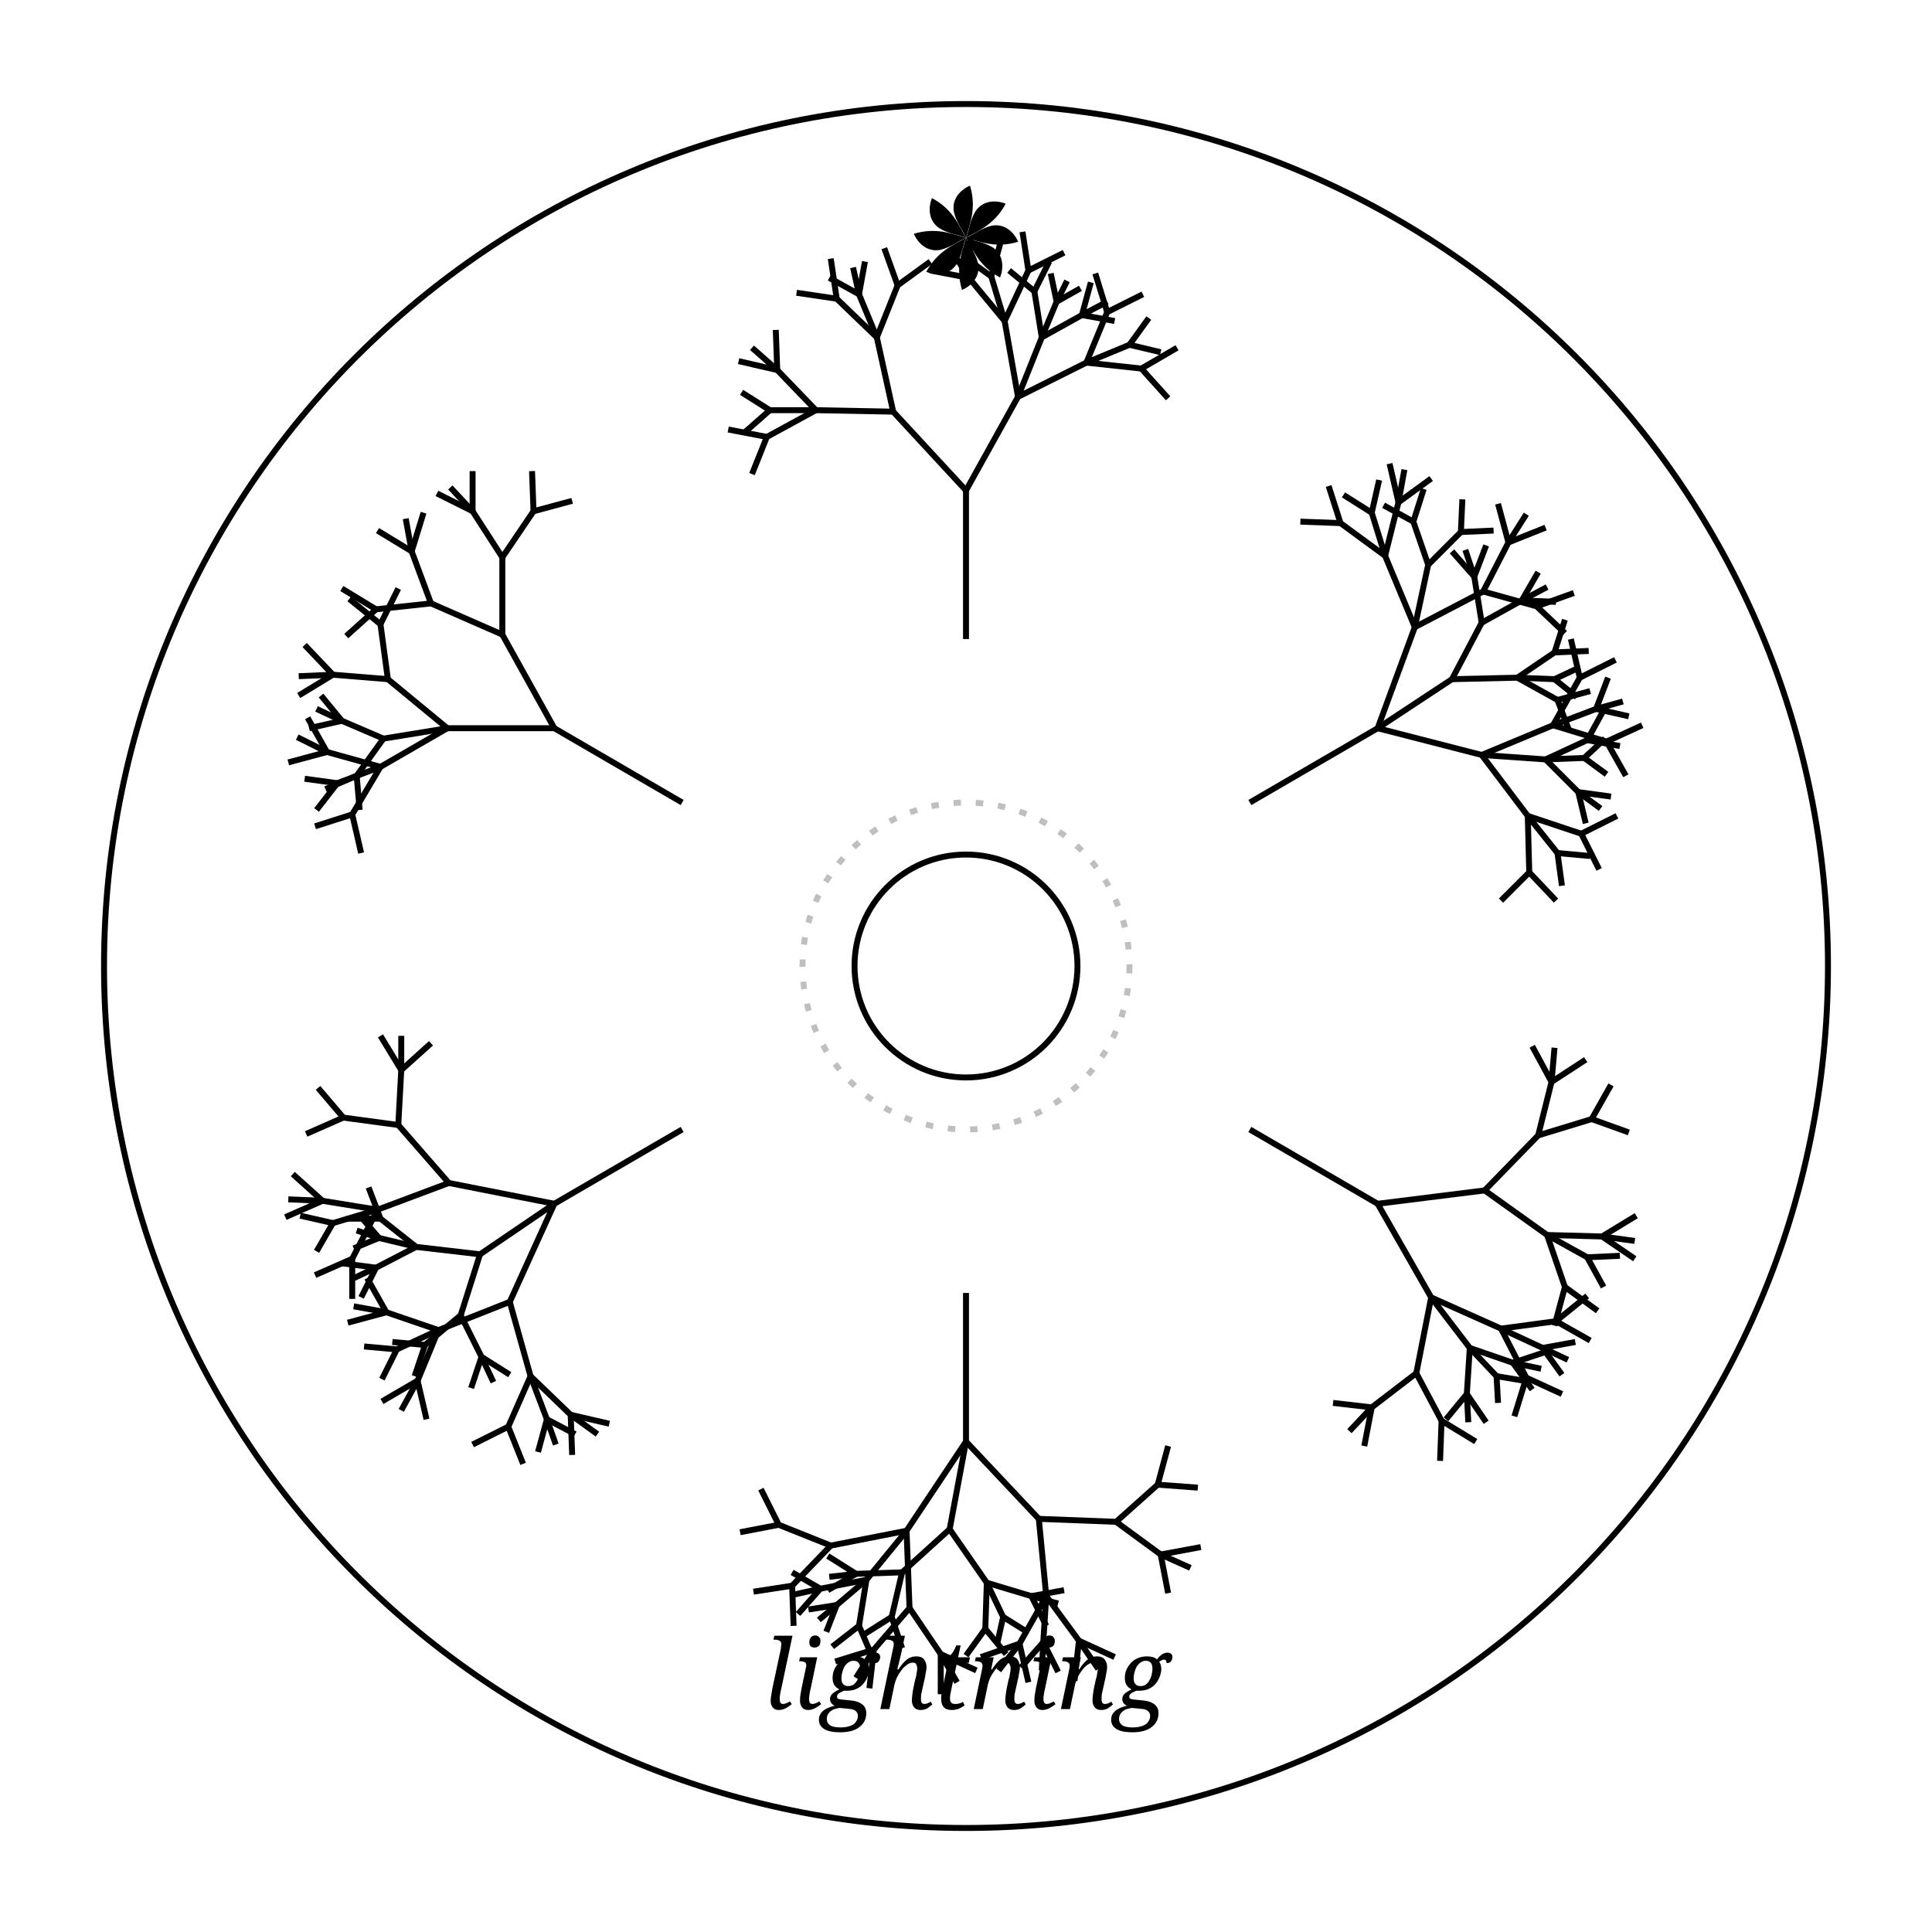
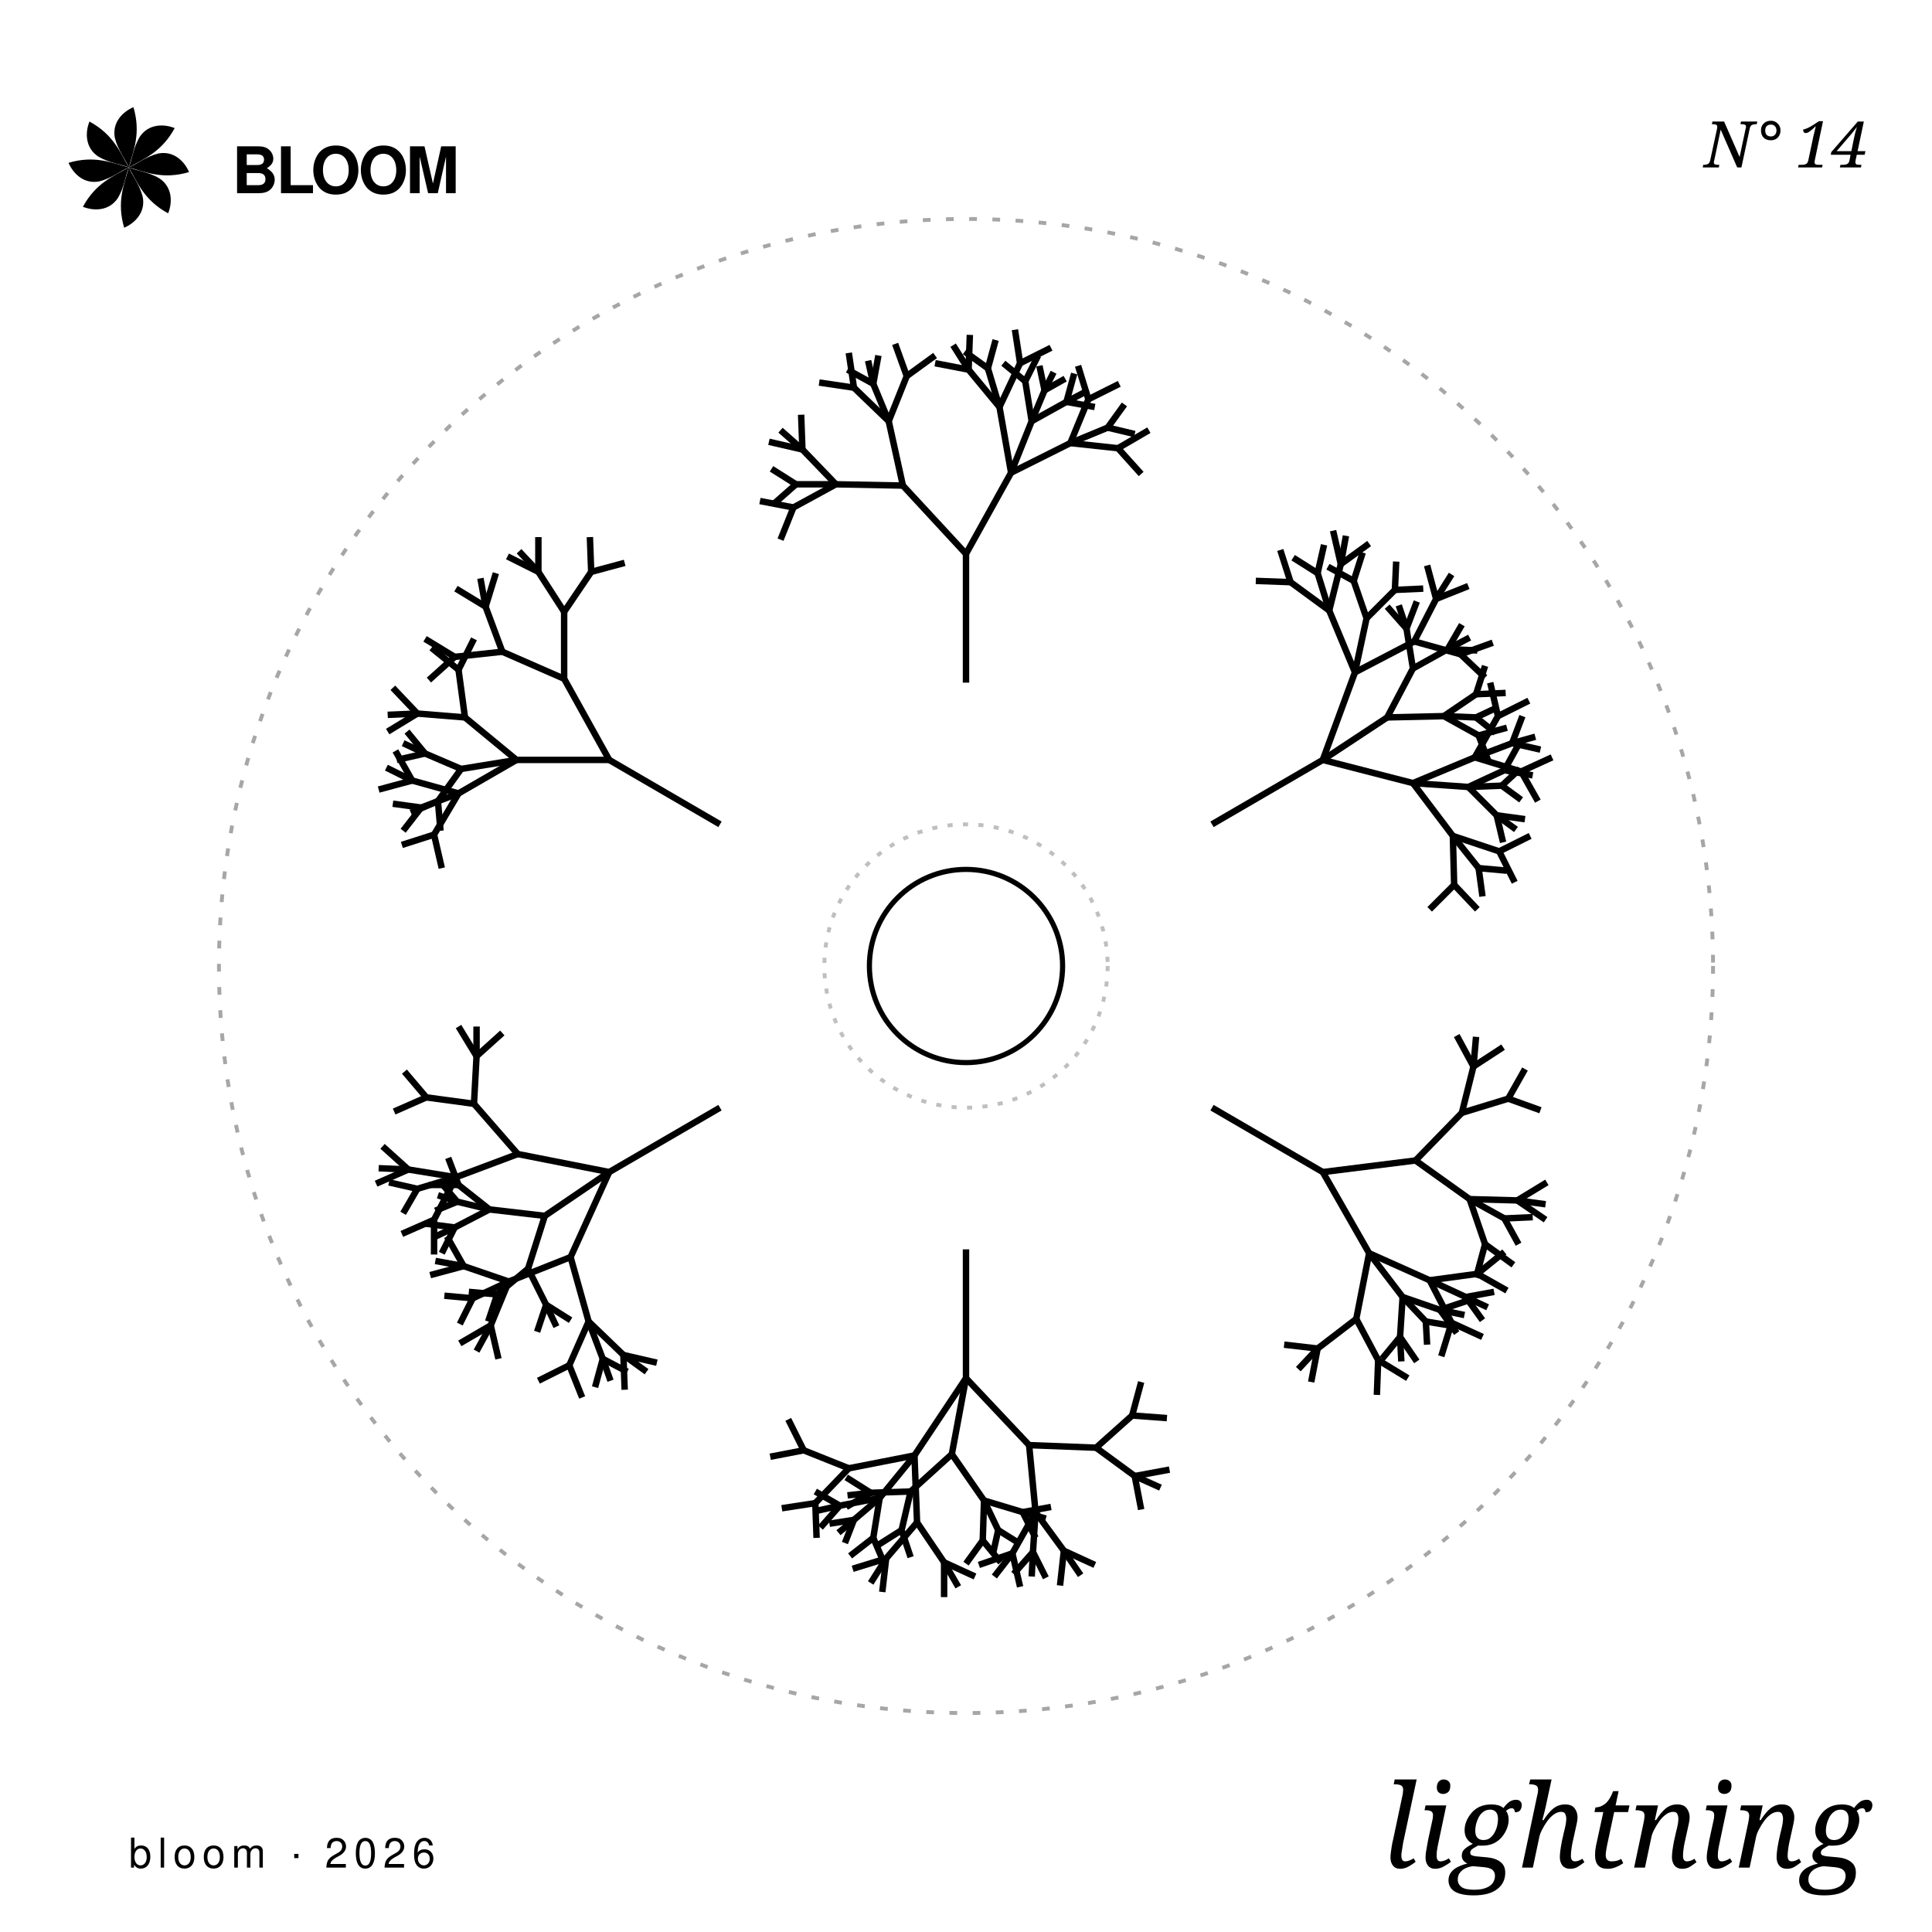
- <svg xmlns="http://www.w3.org/2000/svg" viewBox="-65 -65 130 130" width="480" height="480">
-   <g fill="none" stroke="#000" stroke-width="0.4">
-     <circle r="58" />
-     <circle r="7.5" />
-     <circle r="11" stroke-dasharray="0.5,1" opacity="0.25" />
+ <svg xmlns="http://www.w3.org/2000/svg" viewBox="-75 -75 150 150" width="600" height="600">
+   <circle r="58" fill="none" stroke="#000" stroke-width="0.3" stroke-dasharray="0.6,1.2" opacity="0.35" />
+   <circle r="7.5" fill="none" stroke="#000" stroke-width="0.4" />
+   <circle r="11" fill="none" stroke="#000" stroke-width="0.3" stroke-dasharray="0.4,0.8" opacity="0.25" />
+   <g fill="none" stroke="#000" stroke-width="0.5">
    <line x1="19.1" y1="11.0" x2="27.7" y2="16.0" />
    <line x1="27.7" y1="16.0" x2="31.3" y2="22.3" />
    <line x1="31.3" y1="22.3" x2="30.3" y2="27.4" />
    <line x1="30.3" y1="27.4" x2="27.3" y2="29.7" />
    <line x1="27.3" y1="29.7" x2="24.7" y2="29.4" />
    <line x1="27.3" y1="29.7" x2="26.8" y2="32.3" />
    <line x1="27.3" y1="29.7" x2="25.8" y2="31.3" />
    <line x1="30.3" y1="27.4" x2="32.0" y2="30.6" />
    <line x1="32.0" y1="30.6" x2="31.9" y2="33.3" />
    <line x1="32.0" y1="30.6" x2="34.3" y2="32.0" />
    <line x1="31.3" y1="22.3" x2="36.0" y2="24.4" />
    <line x1="36.0" y1="24.4" x2="37.7" y2="27.7" />
    <line x1="37.7" y1="27.7" x2="36.9" y2="30.3" />
    <line x1="37.7" y1="27.7" x2="40.1" y2="28.8" />
    <line x1="36.0" y1="24.4" x2="39.7" y2="23.9" />
    <line x1="39.7" y1="23.9" x2="42.0" y2="25.2" />
    <line x1="39.7" y1="23.9" x2="41.8" y2="22.2" />
    <line x1="36.0" y1="24.4" x2="38.8" y2="25.7" />
    <line x1="38.8" y1="25.7" x2="40.1" y2="27.5" />
    <line x1="38.8" y1="25.7" x2="41.0" y2="25.3" />
    <line x1="38.8" y1="25.7" x2="40.5" y2="26.5" />
    <line x1="31.3" y1="22.3" x2="33.9" y2="25.7" />
    <line x1="33.9" y1="25.7" x2="33.7" y2="28.8" />
    <line x1="33.7" y1="28.8" x2="32.3" y2="30.5" />
    <line x1="33.7" y1="28.8" x2="35.0" y2="30.7" />
    <line x1="33.7" y1="28.8" x2="33.8" y2="30.7" />
    <line x1="33.9" y1="25.7" x2="36.8" y2="26.7" />
    <line x1="36.8" y1="26.7" x2="38.1" y2="28.5" />
    <line x1="36.8" y1="26.7" x2="38.9" y2="26.0" />
    <line x1="36.8" y1="26.7" x2="38.7" y2="27.1" />
    <line x1="33.9" y1="25.7" x2="35.7" y2="27.6" />
    <line x1="35.7" y1="27.6" x2="35.8" y2="29.4" />
    <line x1="35.7" y1="27.6" x2="37.5" y2="27.9" />
    <line x1="27.7" y1="16.0" x2="34.9" y2="15.1" />
    <line x1="34.9" y1="15.1" x2="39.1" y2="18.1" />
    <line x1="39.1" y1="18.1" x2="40.3" y2="21.6" />
    <line x1="40.3" y1="21.6" x2="39.6" y2="24.2" />
    <line x1="40.3" y1="21.6" x2="42.5" y2="23.2" />
    <line x1="39.1" y1="18.1" x2="42.8" y2="18.2" />
    <line x1="42.8" y1="18.2" x2="45.0" y2="19.7" />
    <line x1="42.8" y1="18.2" x2="45.1" y2="16.8" />
    <line x1="42.8" y1="18.2" x2="45.0" y2="18.5" />
    <line x1="39.1" y1="18.1" x2="41.8" y2="19.6" />
    <line x1="41.8" y1="19.6" x2="42.9" y2="21.6" />
    <line x1="41.8" y1="19.6" x2="44.0" y2="19.5" />
    <line x1="34.9" y1="15.1" x2="38.5" y2="11.4" />
    <line x1="38.5" y1="11.4" x2="42.1" y2="10.3" />
    <line x1="42.1" y1="10.3" x2="44.6" y2="11.2" />
    <line x1="42.1" y1="10.3" x2="43.4" y2="8.0" />
    <line x1="38.5" y1="11.4" x2="39.4" y2="7.8" />
    <line x1="39.4" y1="7.8" x2="41.7" y2="6.3" />
    <line x1="39.4" y1="7.8" x2="38.1" y2="5.4" />
    <line x1="39.4" y1="7.8" x2="39.6" y2="5.5" />
    <line x1="0.0" y1="22.0" x2="0.0" y2="32.0" />
    <line x1="0.0" y1="32.0" x2="-4.0" y2="38.0" />
    <line x1="-4.0" y1="38.0" x2="-9.1" y2="39.0" />
    <line x1="-9.1" y1="39.0" x2="-12.6" y2="37.6" />
    <line x1="-12.6" y1="37.6" x2="-13.8" y2="35.2" />
    <line x1="-12.6" y1="37.6" x2="-15.2" y2="38.1" />
    <line x1="-9.1" y1="39.0" x2="-11.7" y2="41.7" />
    <line x1="-11.7" y1="41.7" x2="-14.3" y2="42.1" />
    <line x1="-11.7" y1="41.7" x2="-11.6" y2="44.4" />
    <line x1="-4.0" y1="38.0" x2="-3.8" y2="43.2" />
    <line x1="-3.8" y1="43.2" x2="-6.2" y2="46.0" />
    <line x1="-6.2" y1="46.0" x2="-8.8" y2="46.8" />
    <line x1="-6.2" y1="46.0" x2="-6.5" y2="48.6" />
    <line x1="-6.2" y1="46.0" x2="-7.4" y2="47.9" />
    <line x1="-3.8" y1="43.2" x2="-1.7" y2="46.3" />
    <line x1="-1.7" y1="46.3" x2="-1.7" y2="49.0" />
    <line x1="-1.7" y1="46.3" x2="0.7" y2="47.4" />
    <line x1="-1.7" y1="46.3" x2="-0.6" y2="48.2" />
    <line x1="-4.0" y1="38.0" x2="-6.7" y2="41.3" />
    <line x1="-6.7" y1="41.3" x2="-9.8" y2="41.9" />
    <line x1="-9.8" y1="41.9" x2="-11.7" y2="40.8" />
    <line x1="-9.8" y1="41.9" x2="-11.3" y2="43.6" />
    <line x1="-9.8" y1="41.9" x2="-11.6" y2="42.3" />
    <line x1="-6.7" y1="41.3" x2="-7.2" y2="44.4" />
    <line x1="-7.2" y1="44.4" x2="-9.0" y2="45.8" />
    <line x1="-7.2" y1="44.4" x2="-6.3" y2="46.5" />
    <line x1="-6.7" y1="41.3" x2="-8.7" y2="43.0" />
    <line x1="-8.7" y1="43.0" x2="-10.6" y2="43.3" />
    <line x1="-8.7" y1="43.0" x2="-9.4" y2="44.8" />
    <line x1="-8.7" y1="43.0" x2="-9.9" y2="44.0" />
    <line x1="0.0" y1="32.0" x2="4.9" y2="37.2" />
    <line x1="4.9" y1="37.2" x2="5.4" y2="42.4" />
    <line x1="5.4" y1="42.4" x2="3.6" y2="45.6" />
    <line x1="3.6" y1="45.6" x2="1.0" y2="46.5" />
    <line x1="3.6" y1="45.6" x2="4.2" y2="48.2" />
    <line x1="3.6" y1="45.6" x2="2.2" y2="47.4" />
    <line x1="5.4" y1="42.4" x2="7.6" y2="45.4" />
    <line x1="7.6" y1="45.4" x2="7.3" y2="48.1" />
    <line x1="7.6" y1="45.4" x2="10.0" y2="46.5" />
    <line x1="7.6" y1="45.4" x2="8.9" y2="47.3" />
    <line x1="5.4" y1="42.4" x2="5.2" y2="45.5" />
    <line x1="5.2" y1="45.5" x2="3.7" y2="47.2" />
    <line x1="5.2" y1="45.5" x2="6.2" y2="47.5" />
    <line x1="5.2" y1="45.5" x2="5.1" y2="47.4" />
    <line x1="4.9" y1="37.2" x2="10.1" y2="37.4" />
    <line x1="10.1" y1="37.4" x2="13.1" y2="39.6" />
    <line x1="13.1" y1="39.6" x2="13.6" y2="42.2" />
    <line x1="13.1" y1="39.6" x2="15.8" y2="39.1" />
    <line x1="13.1" y1="39.6" x2="15.1" y2="40.5" />
    <line x1="10.1" y1="37.4" x2="12.9" y2="34.9" />
    <line x1="12.9" y1="34.9" x2="15.6" y2="35.1" />
    <line x1="12.9" y1="34.9" x2="13.6" y2="32.3" />
    <line x1="0.0" y1="32.0" x2="-1.1" y2="37.9" />
    <line x1="-1.1" y1="37.9" x2="-4.3" y2="40.8" />
    <line x1="-4.3" y1="40.8" x2="-7.4" y2="40.9" />
    <line x1="-7.4" y1="40.9" x2="-9.3" y2="39.7" />
    <line x1="-7.4" y1="40.9" x2="-9.3" y2="42.0" />
    <line x1="-7.4" y1="40.9" x2="-9.2" y2="41.1" />
    <line x1="-4.3" y1="40.8" x2="-5.0" y2="43.8" />
    <line x1="-5.0" y1="43.8" x2="-6.9" y2="45.0" />
    <line x1="-5.0" y1="43.8" x2="-4.3" y2="45.9" />
    <line x1="-1.1" y1="37.9" x2="1.4" y2="41.5" />
    <line x1="1.4" y1="41.5" x2="1.3" y2="44.6" />
    <line x1="1.3" y1="44.6" x2="0.0" y2="46.4" />
    <line x1="1.3" y1="44.6" x2="2.7" y2="46.3" />
    <line x1="1.4" y1="41.5" x2="4.4" y2="42.4" />
    <line x1="4.4" y1="42.4" x2="5.4" y2="44.4" />
    <line x1="4.4" y1="42.4" x2="6.6" y2="42.0" />
    <line x1="4.4" y1="42.4" x2="6.2" y2="42.9" />
    <line x1="1.4" y1="41.5" x2="2.5" y2="43.8" />
    <line x1="2.5" y1="43.8" x2="2.1" y2="45.6" />
    <line x1="2.5" y1="43.8" x2="4.1" y2="44.8" />
    <line x1="-19.1" y1="11.0" x2="-27.7" y2="16.0" />
    <line x1="-27.7" y1="16.0" x2="-34.8" y2="14.6" />
    <line x1="-34.8" y1="14.6" x2="-38.2" y2="10.7" />
    <line x1="-38.2" y1="10.7" x2="-38.0" y2="7.0" />
    <line x1="-38.0" y1="7.0" x2="-36.0" y2="5.2" />
    <line x1="-38.0" y1="7.0" x2="-39.4" y2="4.7" />
    <line x1="-38.0" y1="7.0" x2="-38.0" y2="4.7" />
    <line x1="-38.2" y1="10.7" x2="-41.9" y2="10.2" />
    <line x1="-41.9" y1="10.2" x2="-43.6" y2="8.2" />
    <line x1="-41.9" y1="10.2" x2="-44.4" y2="11.3" />
    <line x1="-34.8" y1="14.6" x2="-39.6" y2="16.4" />
    <line x1="-39.6" y1="16.4" x2="-43.3" y2="15.8" />
    <line x1="-43.3" y1="15.8" x2="-45.3" y2="14.0" />
    <line x1="-43.3" y1="15.8" x2="-45.8" y2="16.9" />
    <line x1="-43.3" y1="15.8" x2="-45.6" y2="15.7" />
    <line x1="-39.6" y1="16.4" x2="-41.3" y2="19.7" />
    <line x1="-41.3" y1="19.7" x2="-43.8" y2="20.8" />
    <line x1="-41.3" y1="19.7" x2="-41.3" y2="22.4" />
    <line x1="-39.6" y1="16.4" x2="-42.6" y2="17.3" />
    <line x1="-42.6" y1="17.3" x2="-44.8" y2="16.8" />
    <line x1="-42.6" y1="17.3" x2="-43.7" y2="19.2" />
    <line x1="-27.7" y1="16.0" x2="-30.7" y2="22.6" />
    <line x1="-30.7" y1="22.6" x2="-35.5" y2="24.5" />
    <line x1="-35.5" y1="24.5" x2="-39.0" y2="23.3" />
    <line x1="-39.0" y1="23.3" x2="-40.3" y2="21.0" />
    <line x1="-39.0" y1="23.3" x2="-41.6" y2="24.0" />
    <line x1="-39.0" y1="23.3" x2="-41.2" y2="22.9" />
    <line x1="-35.5" y1="24.5" x2="-36.9" y2="27.9" />
    <line x1="-36.9" y1="27.9" x2="-39.3" y2="29.3" />
    <line x1="-36.9" y1="27.9" x2="-36.3" y2="30.5" />
    <line x1="-36.9" y1="27.9" x2="-38.0" y2="29.9" />
    <line x1="-35.5" y1="24.5" x2="-38.3" y2="25.8" />
    <line x1="-38.3" y1="25.8" x2="-40.5" y2="25.6" />
    <line x1="-38.3" y1="25.8" x2="-39.3" y2="27.8" />
    <line x1="-30.7" y1="22.6" x2="-29.3" y2="27.6" />
    <line x1="-29.3" y1="27.6" x2="-30.8" y2="31.0" />
    <line x1="-30.8" y1="31.0" x2="-33.2" y2="32.2" />
    <line x1="-30.8" y1="31.0" x2="-29.8" y2="33.5" />
    <line x1="-29.3" y1="27.6" x2="-26.6" y2="30.2" />
    <line x1="-26.6" y1="30.2" x2="-26.5" y2="32.9" />
    <line x1="-26.6" y1="30.2" x2="-24.0" y2="30.8" />
    <line x1="-26.6" y1="30.2" x2="-24.8" y2="31.5" />
    <line x1="-29.3" y1="27.6" x2="-28.2" y2="30.5" />
    <line x1="-28.2" y1="30.5" x2="-28.8" y2="32.7" />
    <line x1="-28.2" y1="30.5" x2="-26.3" y2="31.5" />
    <line x1="-28.2" y1="30.5" x2="-27.6" y2="32.2" />
    <line x1="-27.7" y1="16.0" x2="-32.7" y2="19.4" />
    <line x1="-32.7" y1="19.4" x2="-37.0" y2="18.9" />
    <line x1="-37.0" y1="18.9" x2="-39.4" y2="17.0" />
    <line x1="-39.4" y1="17.0" x2="-40.2" y2="14.9" />
    <line x1="-39.4" y1="17.0" x2="-41.7" y2="17.0" />
    <line x1="-37.0" y1="18.9" x2="-39.7" y2="20.3" />
    <line x1="-39.7" y1="20.3" x2="-42.0" y2="20.0" />
    <line x1="-39.7" y1="20.3" x2="-40.7" y2="22.3" />
    <line x1="-39.7" y1="20.3" x2="-41.4" y2="21.1" />
    <line x1="-37.0" y1="18.9" x2="-39.5" y2="18.3" />
    <line x1="-39.5" y1="18.3" x2="-40.7" y2="16.9" />
    <line x1="-39.5" y1="18.3" x2="-41.2" y2="19.0" />
    <line x1="-39.5" y1="18.3" x2="-41.0" y2="17.8" />
    <line x1="-32.7" y1="19.4" x2="-34.0" y2="23.5" />
    <line x1="-34.0" y1="23.5" x2="-36.4" y2="25.5" />
    <line x1="-36.4" y1="25.5" x2="-38.6" y2="25.3" />
    <line x1="-36.4" y1="25.5" x2="-37.1" y2="27.6" />
    <line x1="-34.0" y1="23.5" x2="-32.6" y2="26.3" />
    <line x1="-32.6" y1="26.3" x2="-33.3" y2="28.4" />
    <line x1="-32.6" y1="26.3" x2="-30.7" y2="27.5" />
    <line x1="-32.6" y1="26.3" x2="-31.8" y2="28.0" />
    <line x1="-19.1" y1="-11.0" x2="-27.7" y2="-16.0" />
    <line x1="-27.7" y1="-16.0" x2="-31.2" y2="-22.3" />
    <line x1="-31.2" y1="-22.3" x2="-31.2" y2="-27.5" />
    <line x1="-31.2" y1="-27.5" x2="-29.1" y2="-30.6" />
    <line x1="-29.1" y1="-30.6" x2="-26.5" y2="-31.3" />
    <line x1="-29.1" y1="-30.6" x2="-29.2" y2="-33.3" />
    <line x1="-31.2" y1="-27.5" x2="-33.2" y2="-30.6" />
    <line x1="-33.2" y1="-30.6" x2="-33.2" y2="-33.3" />
    <line x1="-33.2" y1="-30.6" x2="-35.6" y2="-31.8" />
    <line x1="-33.2" y1="-30.6" x2="-34.7" y2="-32.2" />
    <line x1="-31.2" y1="-22.3" x2="-36.0" y2="-24.4" />
    <line x1="-36.0" y1="-24.4" x2="-37.3" y2="-27.9" />
    <line x1="-37.3" y1="-27.9" x2="-36.5" y2="-30.5" />
    <line x1="-37.3" y1="-27.9" x2="-39.6" y2="-29.3" />
    <line x1="-37.3" y1="-27.9" x2="-37.7" y2="-30.1" />
    <line x1="-36.0" y1="-24.4" x2="-39.7" y2="-24.0" />
    <line x1="-39.7" y1="-24.0" x2="-42.0" y2="-25.4" />
    <line x1="-39.7" y1="-24.0" x2="-41.7" y2="-22.2" />
    <line x1="-27.7" y1="-16.0" x2="-34.9" y2="-16.0" />
    <line x1="-34.9" y1="-16.0" x2="-38.9" y2="-19.3" />
    <line x1="-38.9" y1="-19.3" x2="-39.4" y2="-23.0" />
    <line x1="-39.4" y1="-23.0" x2="-38.2" y2="-25.4" />
    <line x1="-39.4" y1="-23.0" x2="-41.5" y2="-24.7" />
    <line x1="-38.9" y1="-19.3" x2="-42.6" y2="-19.6" />
    <line x1="-42.6" y1="-19.6" x2="-44.5" y2="-21.6" />
    <line x1="-42.6" y1="-19.6" x2="-44.9" y2="-18.2" />
    <line x1="-42.6" y1="-19.6" x2="-44.9" y2="-19.5" />
    <line x1="-34.9" y1="-16.0" x2="-39.4" y2="-13.4" />
    <line x1="-39.4" y1="-13.4" x2="-43.0" y2="-14.4" />
    <line x1="-43.0" y1="-14.4" x2="-44.3" y2="-16.7" />
    <line x1="-43.0" y1="-14.4" x2="-45.6" y2="-13.7" />
    <line x1="-43.0" y1="-14.4" x2="-45.0" y2="-15.4" />
    <line x1="-39.4" y1="-13.4" x2="-41.3" y2="-10.2" />
    <line x1="-41.3" y1="-10.2" x2="-43.8" y2="-9.4" />
    <line x1="-41.3" y1="-10.2" x2="-40.7" y2="-7.6" />
    <line x1="-39.4" y1="-13.4" x2="-42.3" y2="-12.3" />
    <line x1="-42.3" y1="-12.3" x2="-44.5" y2="-12.6" />
    <line x1="-42.3" y1="-12.3" x2="-43.7" y2="-10.5" />
    <line x1="-34.9" y1="-16.0" x2="-39.2" y2="-15.3" />
    <line x1="-39.2" y1="-15.3" x2="-42.0" y2="-16.5" />
    <line x1="-42.0" y1="-16.5" x2="-43.4" y2="-18.2" />
    <line x1="-42.0" y1="-16.5" x2="-44.2" y2="-16.0" />
    <line x1="-42.0" y1="-16.5" x2="-43.7" y2="-17.3" />
    <line x1="-39.2" y1="-15.3" x2="-41.0" y2="-12.8" />
    <line x1="-41.0" y1="-12.8" x2="-43.1" y2="-11.9" />
    <line x1="-41.0" y1="-12.8" x2="-40.8" y2="-10.5" />
    <line x1="-0.0" y1="-22.0" x2="-0.0" y2="-32.0" />
    <line x1="-0.0" y1="-32.0" x2="3.5" y2="-38.3" />
    <line x1="3.5" y1="-38.3" x2="8.1" y2="-40.6" />
    <line x1="8.1" y1="-40.6" x2="11.8" y2="-40.2" />
    <line x1="11.8" y1="-40.2" x2="13.6" y2="-38.2" />
    <line x1="11.8" y1="-40.2" x2="14.2" y2="-41.6" />
    <line x1="8.1" y1="-40.6" x2="9.5" y2="-44.0" />
    <line x1="9.5" y1="-44.0" x2="11.9" y2="-45.2" />
    <line x1="9.5" y1="-44.0" x2="8.7" y2="-46.6" />
    <line x1="8.1" y1="-40.6" x2="11.0" y2="-41.8" />
    <line x1="11.0" y1="-41.8" x2="13.1" y2="-41.3" />
    <line x1="11.0" y1="-41.8" x2="12.3" y2="-43.6" />
    <line x1="3.5" y1="-38.3" x2="2.6" y2="-43.4" />
    <line x1="2.6" y1="-43.4" x2="4.2" y2="-46.8" />
    <line x1="4.2" y1="-46.8" x2="6.6" y2="-48.0" />
    <line x1="4.2" y1="-46.8" x2="3.8" y2="-49.4" />
    <line x1="2.6" y1="-43.4" x2="0.2" y2="-46.3" />
    <line x1="0.2" y1="-46.3" x2="0.3" y2="-49.0" />
    <line x1="0.2" y1="-46.3" x2="-2.4" y2="-46.8" />
    <line x1="0.2" y1="-46.3" x2="-1.0" y2="-48.2" />
    <line x1="2.6" y1="-43.4" x2="1.7" y2="-46.4" />
    <line x1="1.7" y1="-46.4" x2="2.3" y2="-48.6" />
    <line x1="1.7" y1="-46.4" x2="-0.1" y2="-47.7" />
    <line x1="3.5" y1="-38.3" x2="5.1" y2="-42.3" />
    <line x1="5.1" y1="-42.3" x2="7.8" y2="-43.8" />
    <line x1="7.8" y1="-43.8" x2="10.0" y2="-43.4" />
    <line x1="7.8" y1="-43.8" x2="8.4" y2="-46.0" />
    <line x1="7.8" y1="-43.8" x2="9.5" y2="-44.7" />
    <line x1="5.1" y1="-42.3" x2="4.6" y2="-45.4" />
    <line x1="4.6" y1="-45.4" x2="5.6" y2="-47.4" />
    <line x1="4.6" y1="-45.4" x2="2.9" y2="-46.8" />
    <line x1="5.1" y1="-42.3" x2="6.1" y2="-44.7" />
    <line x1="6.1" y1="-44.7" x2="7.7" y2="-45.6" />
    <line x1="6.1" y1="-44.7" x2="5.7" y2="-46.6" />
    <line x1="6.1" y1="-44.7" x2="6.8" y2="-46.1" />
    <line x1="-0.0" y1="-32.0" x2="-4.9" y2="-37.3" />
    <line x1="-4.9" y1="-37.3" x2="-6.0" y2="-42.3" />
    <line x1="-6.0" y1="-42.3" x2="-4.6" y2="-45.8" />
    <line x1="-4.6" y1="-45.8" x2="-2.4" y2="-47.4" />
    <line x1="-4.6" y1="-45.8" x2="-5.5" y2="-48.3" />
    <line x1="-6.0" y1="-42.3" x2="-8.7" y2="-44.9" />
    <line x1="-8.7" y1="-44.9" x2="-9.1" y2="-47.6" />
    <line x1="-8.7" y1="-44.9" x2="-11.4" y2="-45.3" />
    <line x1="-6.0" y1="-42.3" x2="-7.2" y2="-45.2" />
    <line x1="-7.2" y1="-45.2" x2="-6.8" y2="-47.4" />
    <line x1="-7.2" y1="-45.2" x2="-9.2" y2="-46.3" />
    <line x1="-7.2" y1="-45.2" x2="-7.6" y2="-47.0" />
    <line x1="-4.9" y1="-37.3" x2="-10.1" y2="-37.4" />
    <line x1="-10.1" y1="-37.4" x2="-12.7" y2="-40.1" />
    <line x1="-12.7" y1="-40.1" x2="-12.8" y2="-42.8" />
    <line x1="-12.7" y1="-40.1" x2="-15.3" y2="-40.7" />
    <line x1="-12.7" y1="-40.1" x2="-14.4" y2="-41.6" />
    <line x1="-10.1" y1="-37.4" x2="-13.4" y2="-35.6" />
    <line x1="-13.4" y1="-35.6" x2="-16.0" y2="-36.1" />
    <line x1="-13.4" y1="-35.6" x2="-14.4" y2="-33.1" />
    <line x1="-10.1" y1="-37.4" x2="-13.2" y2="-37.4" />
    <line x1="-13.2" y1="-37.4" x2="-15.1" y2="-38.6" />
    <line x1="-13.2" y1="-37.4" x2="-14.9" y2="-35.9" />
    <line x1="19.1" y1="-11.0" x2="27.7" y2="-16.0" />
    <line x1="27.7" y1="-16.0" x2="34.7" y2="-14.2" />
    <line x1="34.7" y1="-14.2" x2="37.8" y2="-10.1" />
    <line x1="37.8" y1="-10.1" x2="37.9" y2="-6.3" />
    <line x1="37.9" y1="-6.3" x2="36.0" y2="-4.4" />
    <line x1="37.9" y1="-6.3" x2="39.7" y2="-4.4" />
    <line x1="37.8" y1="-10.1" x2="41.4" y2="-8.9" />
    <line x1="41.4" y1="-8.9" x2="42.6" y2="-6.5" />
    <line x1="41.4" y1="-8.9" x2="43.8" y2="-10.1" />
    <line x1="37.8" y1="-10.1" x2="39.8" y2="-7.6" />
    <line x1="39.8" y1="-7.6" x2="40.1" y2="-5.4" />
    <line x1="39.8" y1="-7.6" x2="42.0" y2="-7.4" />
    <line x1="34.7" y1="-14.2" x2="39.5" y2="-16.2" />
    <line x1="39.5" y1="-16.2" x2="43.1" y2="-15.1" />
    <line x1="43.1" y1="-15.1" x2="44.4" y2="-12.8" />
    <line x1="43.1" y1="-15.1" x2="45.5" y2="-16.2" />
    <line x1="39.5" y1="-16.2" x2="41.3" y2="-19.4" />
    <line x1="41.3" y1="-19.4" x2="43.7" y2="-20.6" />
    <line x1="41.3" y1="-19.4" x2="40.7" y2="-22.0" />
    <line x1="39.5" y1="-16.2" x2="42.4" y2="-17.3" />
    <line x1="42.4" y1="-17.3" x2="44.6" y2="-16.8" />
    <line x1="42.4" y1="-17.3" x2="43.2" y2="-19.4" />
    <line x1="42.4" y1="-17.3" x2="44.2" y2="-17.8" />
    <line x1="34.7" y1="-14.2" x2="39.0" y2="-13.9" />
    <line x1="39.0" y1="-13.9" x2="41.2" y2="-11.7" />
    <line x1="41.2" y1="-11.7" x2="41.7" y2="-9.6" />
    <line x1="41.2" y1="-11.7" x2="43.4" y2="-11.4" />
    <line x1="41.2" y1="-11.7" x2="42.7" y2="-10.6" />
    <line x1="39.0" y1="-13.9" x2="41.8" y2="-15.2" />
    <line x1="41.8" y1="-15.2" x2="44.0" y2="-14.8" />
    <line x1="41.8" y1="-15.2" x2="42.9" y2="-17.2" />
    <line x1="39.0" y1="-13.9" x2="41.6" y2="-14.0" />
    <line x1="41.6" y1="-14.0" x2="43.1" y2="-12.9" />
    <line x1="41.6" y1="-14.0" x2="43.0" y2="-15.3" />
    <line x1="27.7" y1="-16.0" x2="30.2" y2="-22.8" />
    <line x1="30.2" y1="-22.8" x2="34.8" y2="-25.2" />
    <line x1="34.8" y1="-25.2" x2="38.4" y2="-24.2" />
    <line x1="38.4" y1="-24.2" x2="40.3" y2="-22.4" />
    <line x1="38.4" y1="-24.2" x2="40.9" y2="-25.1" />
    <line x1="34.8" y1="-25.2" x2="36.5" y2="-28.5" />
    <line x1="36.5" y1="-28.5" x2="39.0" y2="-29.5" />
    <line x1="36.5" y1="-28.5" x2="35.8" y2="-31.1" />
    <line x1="36.5" y1="-28.5" x2="37.7" y2="-30.4" />
    <line x1="30.2" y1="-22.8" x2="28.2" y2="-27.6" />
    <line x1="28.2" y1="-27.6" x2="29.1" y2="-31.2" />
    <line x1="29.1" y1="-31.2" x2="31.3" y2="-32.8" />
    <line x1="29.1" y1="-31.2" x2="28.5" y2="-33.8" />
    <line x1="29.1" y1="-31.2" x2="29.5" y2="-33.4" />
    <line x1="28.2" y1="-27.6" x2="25.2" y2="-29.8" />
    <line x1="25.2" y1="-29.8" x2="24.4" y2="-32.3" />
    <line x1="25.2" y1="-29.8" x2="22.5" y2="-29.9" />
    <line x1="28.2" y1="-27.6" x2="27.3" y2="-30.5" />
    <line x1="27.3" y1="-30.5" x2="27.8" y2="-32.7" />
    <line x1="27.3" y1="-30.5" x2="25.4" y2="-31.7" />
    <line x1="30.2" y1="-22.8" x2="31.1" y2="-27.0" />
    <line x1="31.1" y1="-27.0" x2="33.3" y2="-29.2" />
    <line x1="33.3" y1="-29.2" x2="35.5" y2="-29.3" />
    <line x1="33.3" y1="-29.2" x2="33.4" y2="-31.4" />
    <line x1="31.1" y1="-27.0" x2="30.1" y2="-29.9" />
    <line x1="30.1" y1="-29.9" x2="30.8" y2="-32.1" />
    <line x1="30.1" y1="-29.9" x2="28.1" y2="-31.0" />
    <line x1="27.7" y1="-16.0" x2="32.7" y2="-19.3" />
    <line x1="32.7" y1="-19.3" x2="37.1" y2="-19.4" />
    <line x1="37.1" y1="-19.4" x2="39.8" y2="-17.9" />
    <line x1="39.8" y1="-17.9" x2="40.6" y2="-15.8" />
    <line x1="39.8" y1="-17.9" x2="42.0" y2="-18.5" />
    <line x1="37.1" y1="-19.4" x2="39.6" y2="-21.1" />
    <line x1="39.6" y1="-21.1" x2="41.9" y2="-21.2" />
    <line x1="39.6" y1="-21.1" x2="40.3" y2="-23.3" />
    <line x1="37.1" y1="-19.4" x2="39.6" y2="-19.3" />
    <line x1="39.6" y1="-19.3" x2="41.1" y2="-18.1" />
    <line x1="39.6" y1="-19.3" x2="41.3" y2="-20.1" />
    <line x1="32.7" y1="-19.3" x2="34.7" y2="-23.1" />
    <line x1="34.7" y1="-23.1" x2="37.4" y2="-24.6" />
    <line x1="37.4" y1="-24.6" x2="39.7" y2="-24.5" />
    <line x1="37.4" y1="-24.6" x2="38.5" y2="-26.5" />
    <line x1="37.4" y1="-24.6" x2="39.1" y2="-25.5" />
    <line x1="34.7" y1="-23.1" x2="34.2" y2="-26.2" />
    <line x1="34.2" y1="-26.2" x2="35.0" y2="-28.3" />
    <line x1="34.2" y1="-26.2" x2="32.7" y2="-27.9" />
    <line x1="34.2" y1="-26.2" x2="33.6" y2="-28.0" />
  </g>
-   <text x="0" y="50" text-anchor="middle" font-family="EB Garamond, Georgia, serif" font-style="italic" font-size="6.5" fill="#000">lightning</text>
-   <g transform="translate(0 -49) scale(0.045)">
-     <path d="M 0,0 C 6,-22 16,-44 6,-78 C -8,-72 -22,-58 -18,-38 C -14,-22 -4,-10 0,0 Z" fill="#000" stroke="none" transform="rotate(0)" />
-     <path d="M 0,0 C 6,-22 16,-44 6,-78 C -8,-72 -22,-58 -18,-38 C -14,-22 -4,-10 0,0 Z" fill="#000" stroke="none" transform="rotate(45)" />
-     <path d="M 0,0 C 6,-22 16,-44 6,-78 C -8,-72 -22,-58 -18,-38 C -14,-22 -4,-10 0,0 Z" fill="#000" stroke="none" transform="rotate(90)" />
-     <path d="M 0,0 C 6,-22 16,-44 6,-78 C -8,-72 -22,-58 -18,-38 C -14,-22 -4,-10 0,0 Z" fill="#000" stroke="none" transform="rotate(135)" />
-     <path d="M 0,0 C 6,-22 16,-44 6,-78 C -8,-72 -22,-58 -18,-38 C -14,-22 -4,-10 0,0 Z" fill="#000" stroke="none" transform="rotate(180)" />
-     <path d="M 0,0 C 6,-22 16,-44 6,-78 C -8,-72 -22,-58 -18,-38 C -14,-22 -4,-10 0,0 Z" fill="#000" stroke="none" transform="rotate(225)" />
-     <path d="M 0,0 C 6,-22 16,-44 6,-78 C -8,-72 -22,-58 -18,-38 C -14,-22 -4,-10 0,0 Z" fill="#000" stroke="none" transform="rotate(270)" />
-     <path d="M 0,0 C 6,-22 16,-44 6,-78 C -8,-72 -22,-58 -18,-38 C -14,-22 -4,-10 0,0 Z" fill="#000" stroke="none" transform="rotate(315)" />
+   <g transform="translate(-65 -62)">
+     <g transform="scale(0.06)">
+       <path d="M 0,0 C 6,-22 16,-44 6,-78 C -8,-72 -22,-58 -18,-38 C -14,-22 -4,-10 0,0 Z" fill="#000" stroke="none" transform="rotate(0)" />
+       <path d="M 0,0 C 6,-22 16,-44 6,-78 C -8,-72 -22,-58 -18,-38 C -14,-22 -4,-10 0,0 Z" fill="#000" stroke="none" transform="rotate(45)" />
+       <path d="M 0,0 C 6,-22 16,-44 6,-78 C -8,-72 -22,-58 -18,-38 C -14,-22 -4,-10 0,0 Z" fill="#000" stroke="none" transform="rotate(90)" />
+       <path d="M 0,0 C 6,-22 16,-44 6,-78 C -8,-72 -22,-58 -18,-38 C -14,-22 -4,-10 0,0 Z" fill="#000" stroke="none" transform="rotate(135)" />
+       <path d="M 0,0 C 6,-22 16,-44 6,-78 C -8,-72 -22,-58 -18,-38 C -14,-22 -4,-10 0,0 Z" fill="#000" stroke="none" transform="rotate(180)" />
+       <path d="M 0,0 C 6,-22 16,-44 6,-78 C -8,-72 -22,-58 -18,-38 C -14,-22 -4,-10 0,0 Z" fill="#000" stroke="none" transform="rotate(225)" />
+       <path d="M 0,0 C 6,-22 16,-44 6,-78 C -8,-72 -22,-58 -18,-38 C -14,-22 -4,-10 0,0 Z" fill="#000" stroke="none" transform="rotate(270)" />
+       <path d="M 0,0 C 6,-22 16,-44 6,-78 C -8,-72 -22,-58 -18,-38 C -14,-22 -4,-10 0,0 Z" fill="#000" stroke="none" transform="rotate(315)" />
+     </g>
+     <text x="8" y="2" font-family="Helvetica, Arial Black, sans-serif" font-weight="900" font-size="5" letter-spacing="-0.2" fill="#000">BLOOM</text>
  </g>
+   <text x="70" y="-62" text-anchor="end" font-family="EB Garamond, Georgia, serif" font-style="italic" font-size="5" fill="#000">N° 14</text>
+   <text x="-65" y="70" font-family="Helvetica, Arial, sans-serif" font-size="3.2" letter-spacing="0.15em" fill="#000">bloom · 2026</text>
+   <text x="70" y="70" text-anchor="end" font-family="EB Garamond, Georgia, serif" font-style="italic" font-size="9" fill="#000">lightning</text>
</svg>
